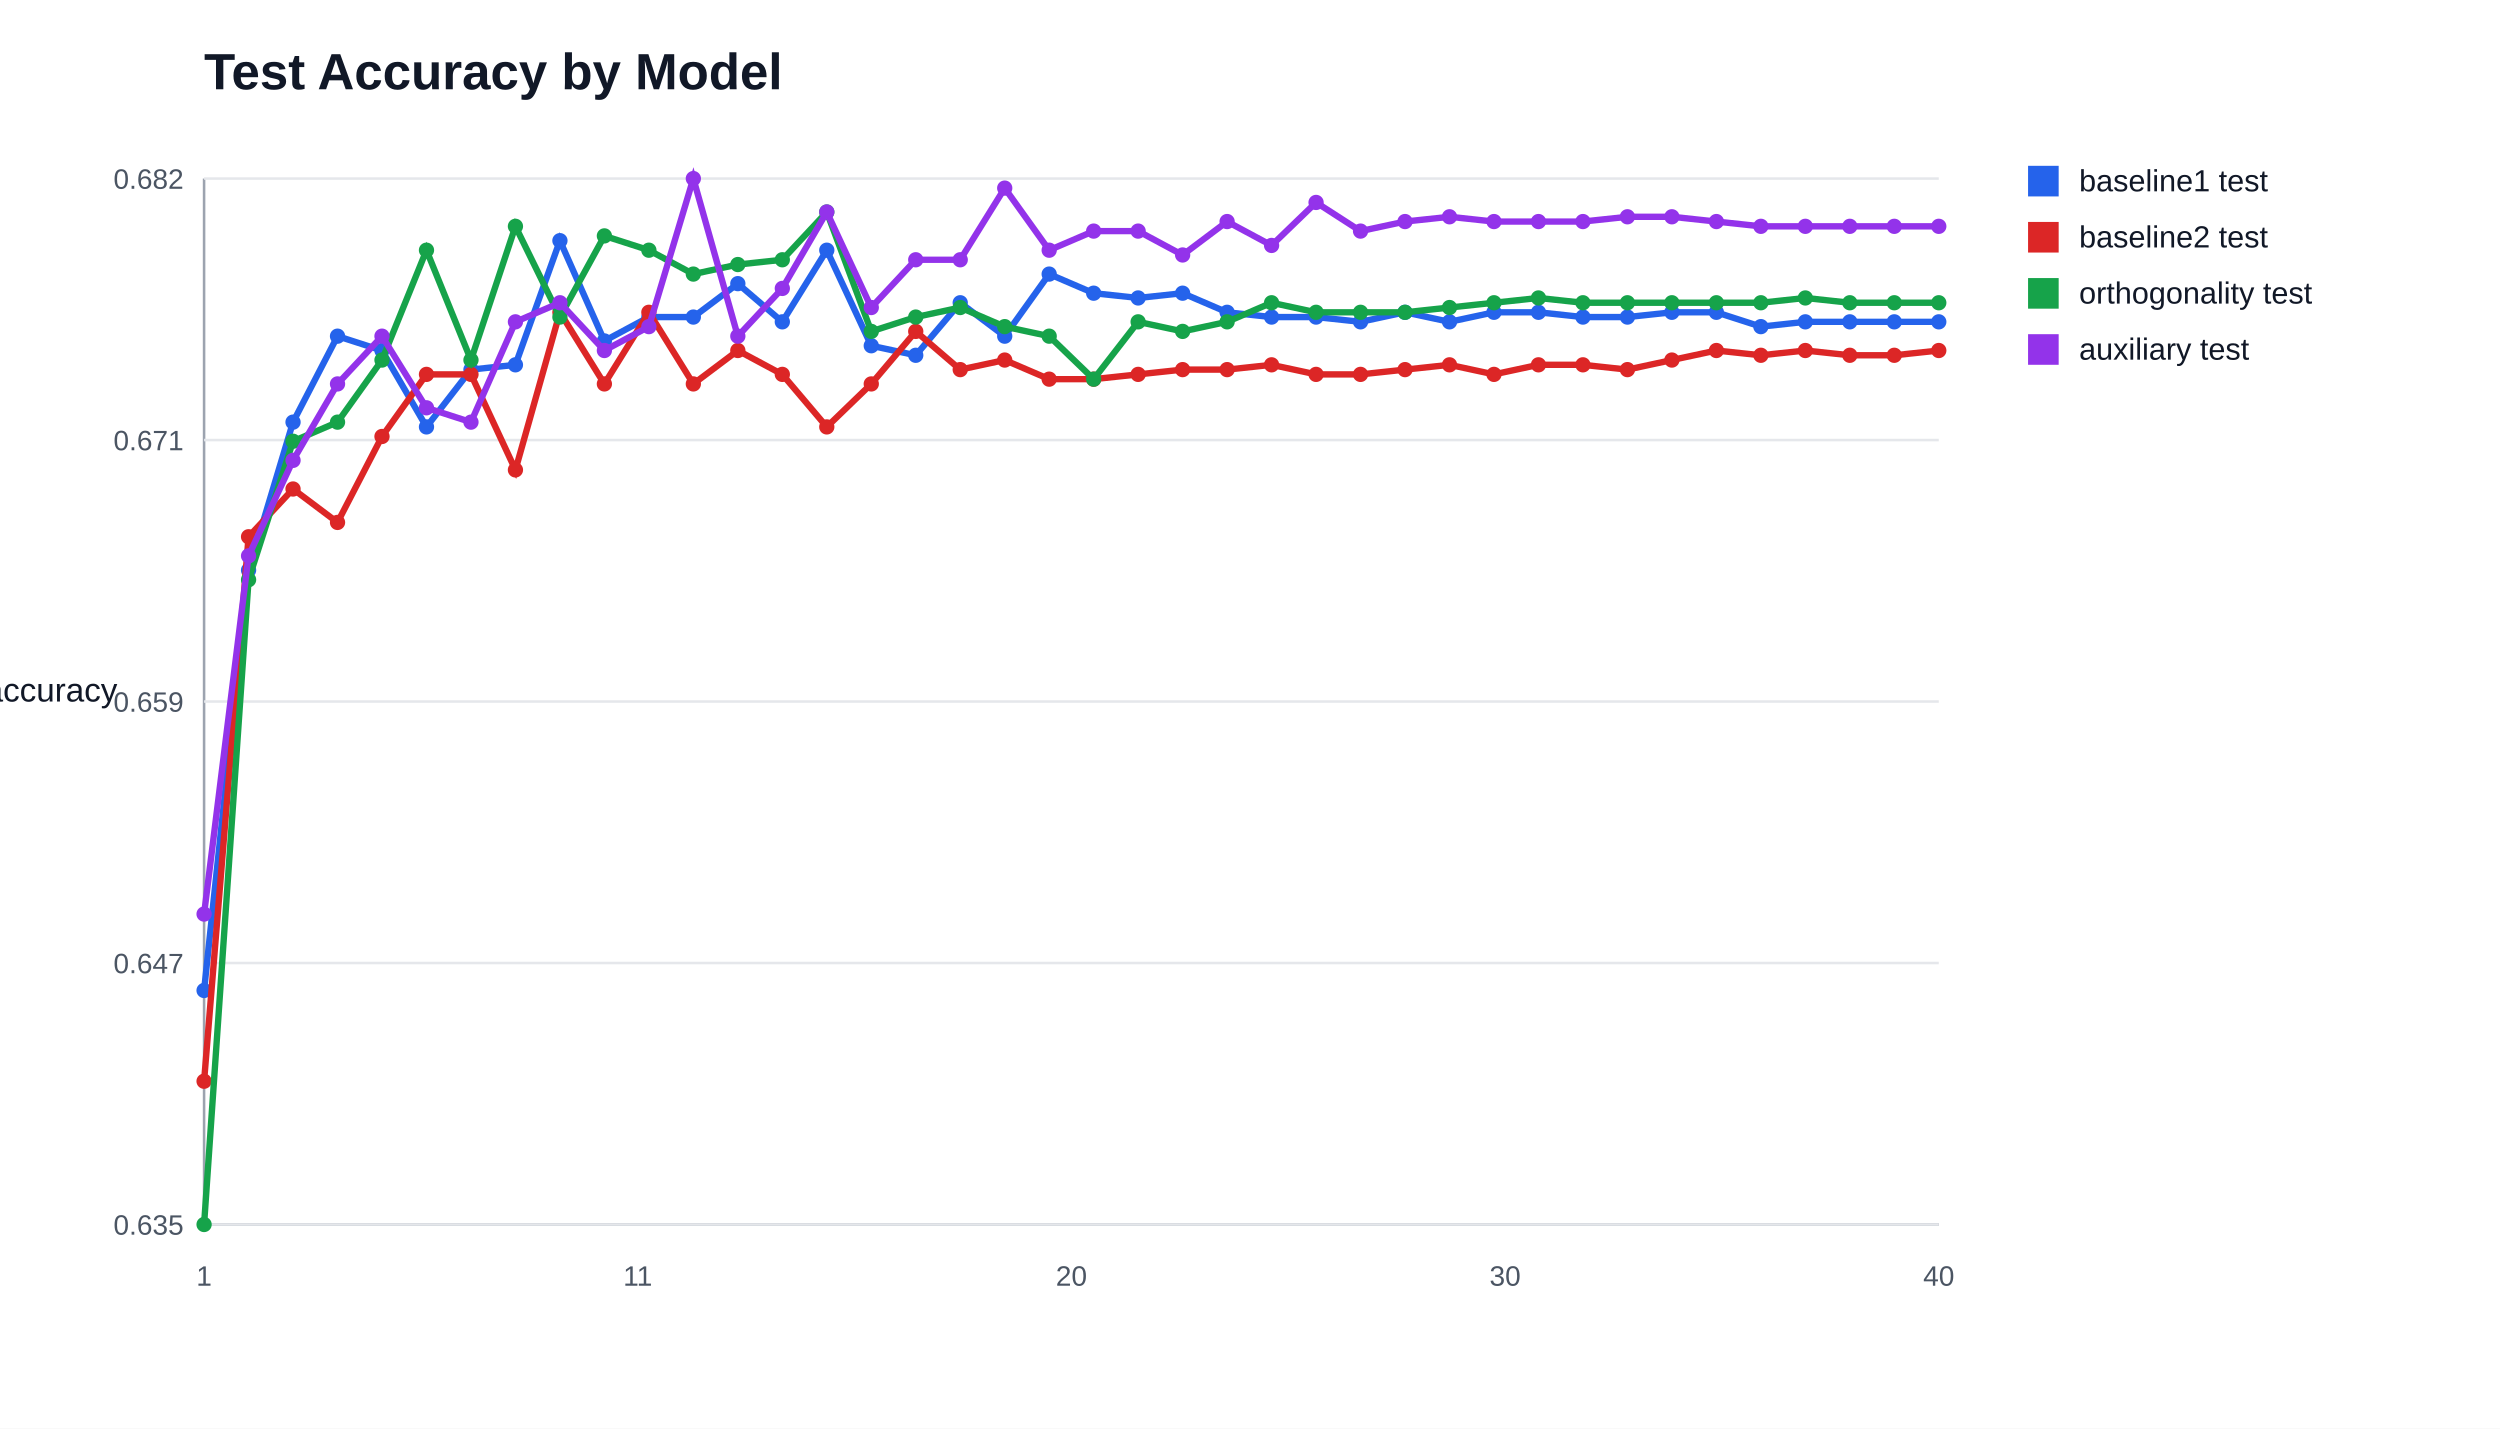
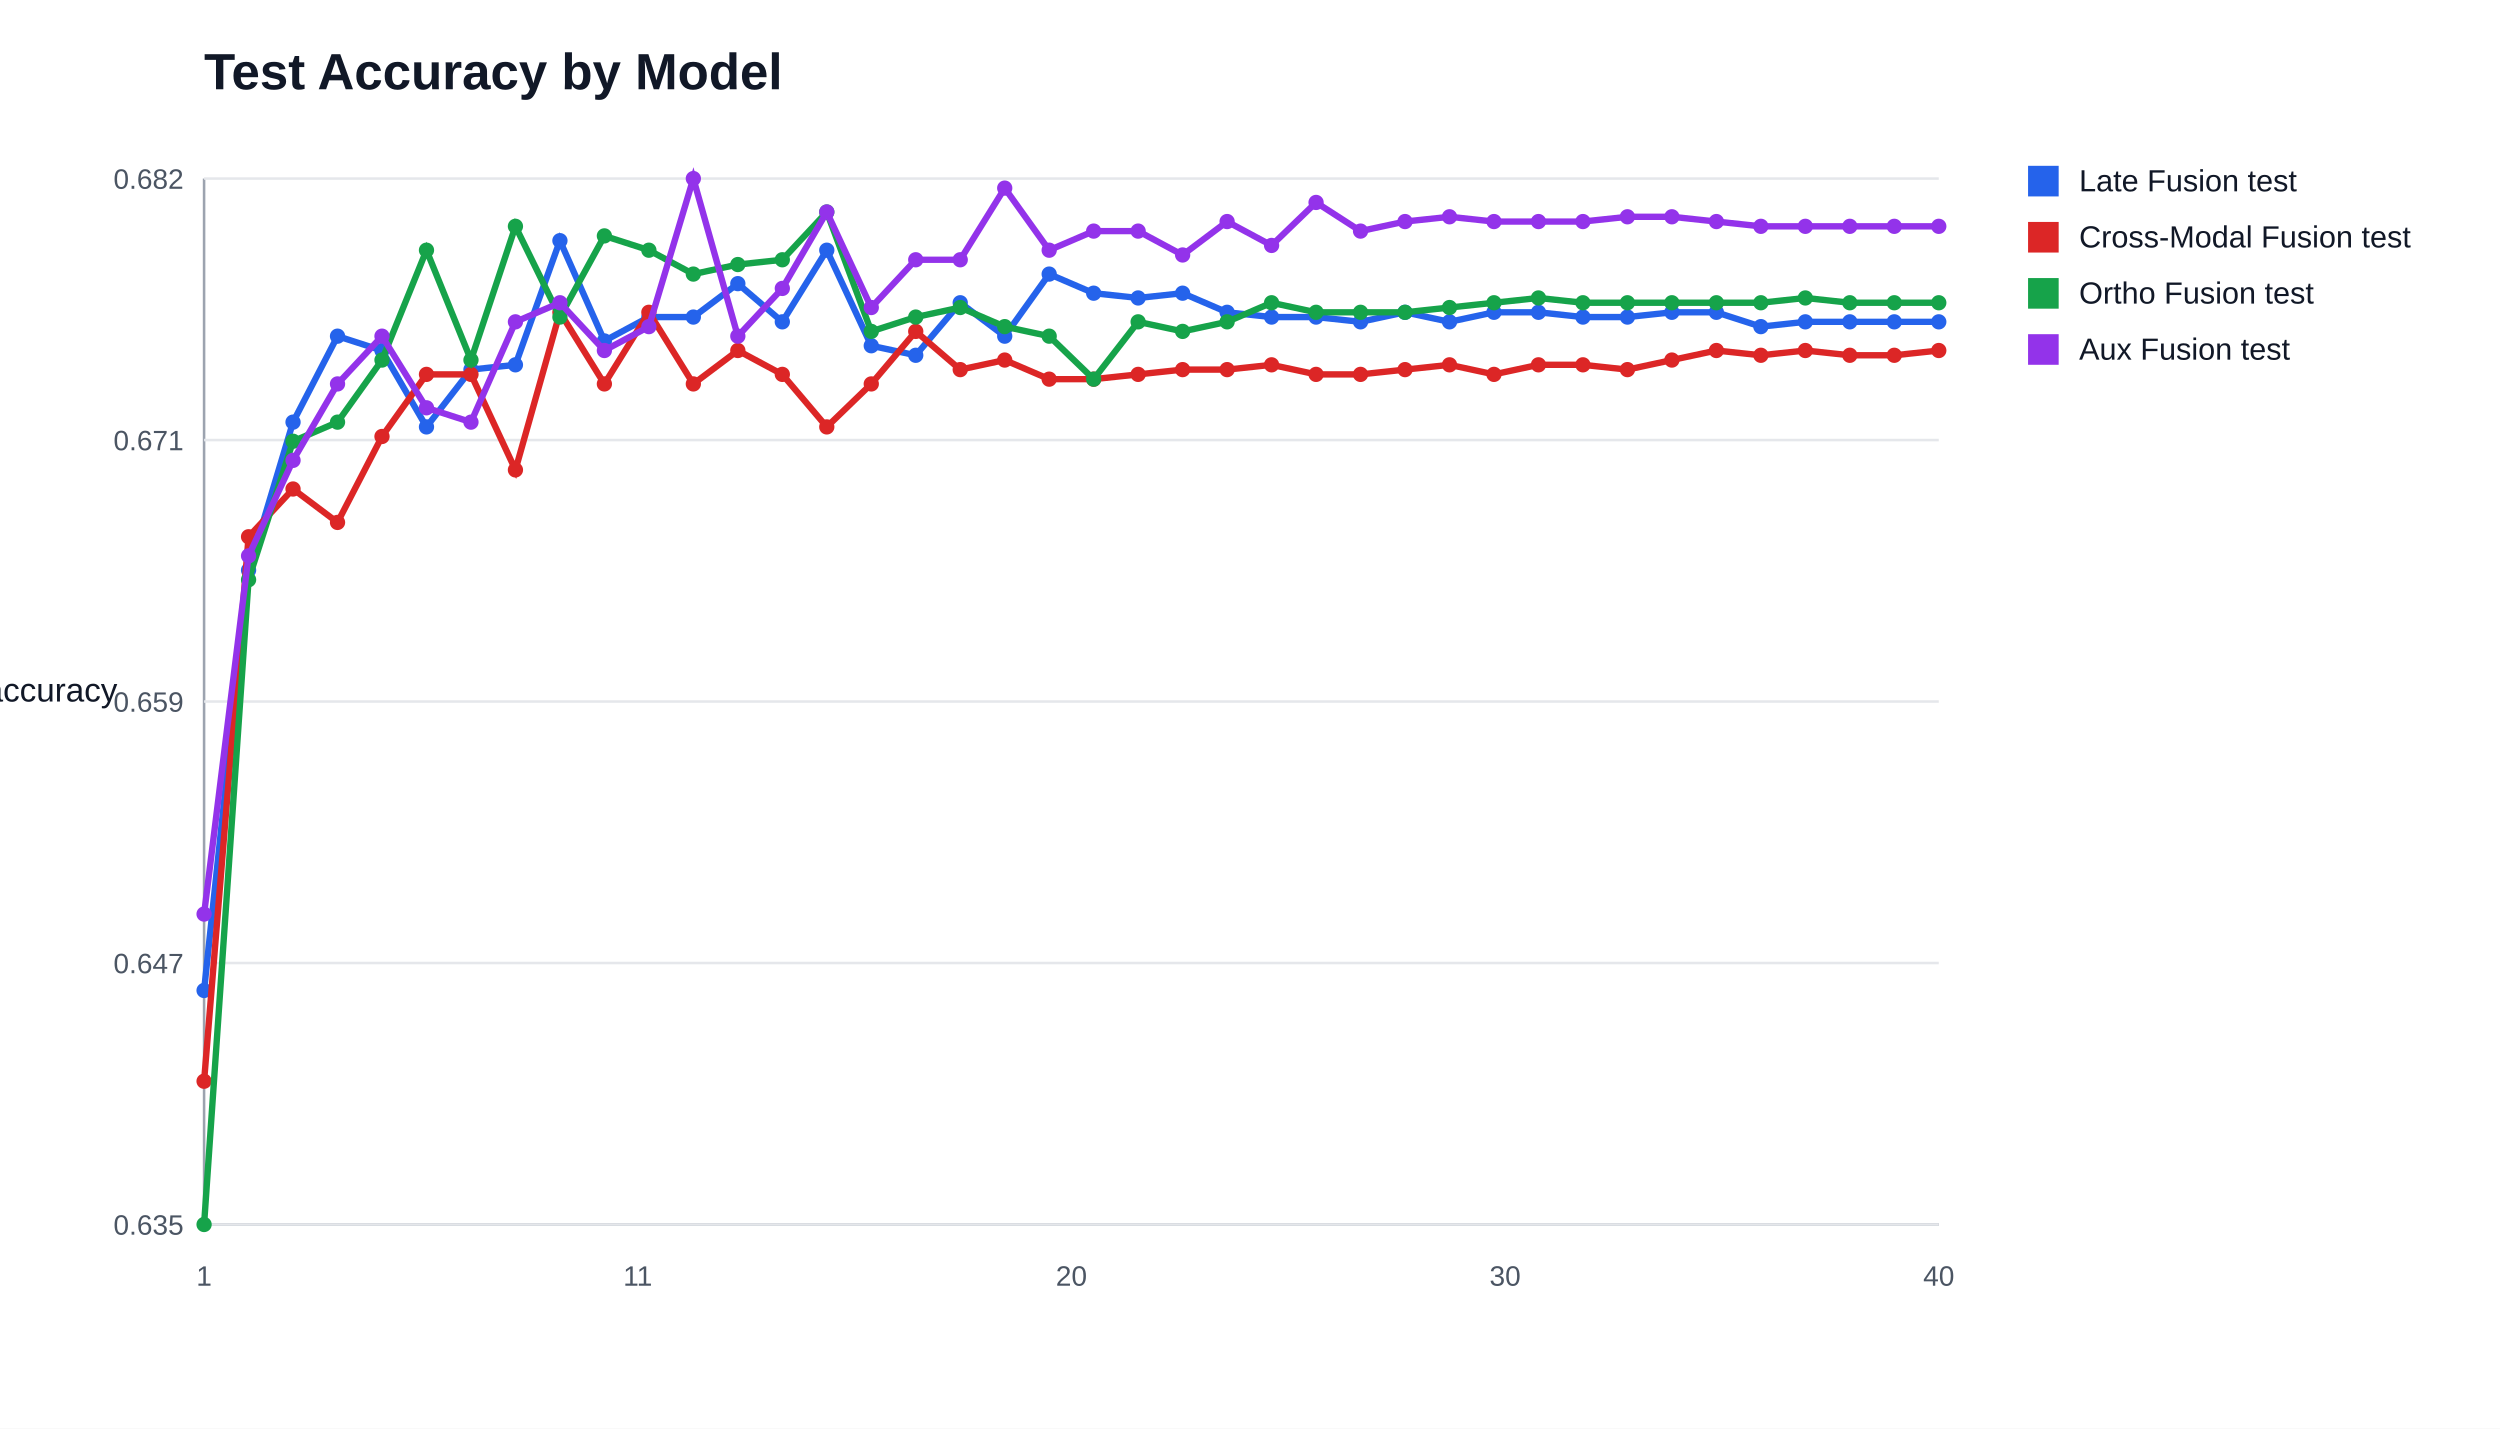
<svg xmlns="http://www.w3.org/2000/svg" width="980" height="560" viewBox="0 0 980 560" font-family="Arial, sans-serif">
  <rect width="100%" height="100%" fill="#ffffff" />
  <text x="80" y="35" font-size="20" font-weight="700" text-anchor="start" fill="#111827">Test Accuracy by Model</text>
  <text x="20" y="275.0" font-size="13" font-weight="400" text-anchor="middle" fill="#111827">accuracy</text>
  <line x1="80" y1="70" x2="80" y2="480" stroke="#9ca3af" />
  <line x1="80" y1="480" x2="760" y2="480" stroke="#9ca3af" />
  <line x1="80" y1="480.0" x2="760" y2="480.0" stroke="#e5e7eb" />
  <text x="72" y="484.0" font-size="11" font-weight="400" text-anchor="end" fill="#4b5563">0.635</text>
  <line x1="80" y1="377.5" x2="760" y2="377.5" stroke="#e5e7eb" />
  <text x="72" y="381.5" font-size="11" font-weight="400" text-anchor="end" fill="#4b5563">0.647</text>
  <line x1="80" y1="275.0" x2="760" y2="275.0" stroke="#e5e7eb" />
  <text x="72" y="279.0" font-size="11" font-weight="400" text-anchor="end" fill="#4b5563">0.659</text>
  <line x1="80" y1="172.5" x2="760" y2="172.5" stroke="#e5e7eb" />
  <text x="72" y="176.5" font-size="11" font-weight="400" text-anchor="end" fill="#4b5563">0.671</text>
  <line x1="80" y1="70.0" x2="760" y2="70.0" stroke="#e5e7eb" />
  <text x="72" y="74.0" font-size="11" font-weight="400" text-anchor="end" fill="#4b5563">0.682</text>
  <text x="80.0" y="504" font-size="11" font-weight="400" text-anchor="middle" fill="#4b5563">1</text>
  <text x="250.0" y="504" font-size="11" font-weight="400" text-anchor="middle" fill="#4b5563">11</text>
  <text x="420.0" y="504" font-size="11" font-weight="400" text-anchor="middle" fill="#4b5563">20</text>
  <text x="590.0" y="504" font-size="11" font-weight="400" text-anchor="middle" fill="#4b5563">30</text>
  <text x="760.0" y="504" font-size="11" font-weight="400" text-anchor="middle" fill="#4b5563">40</text>
  <polyline points="80.00,388.26 97.44,223.52 114.87,165.48 132.31,131.78 149.74,137.40 167.18,167.35 184.62,144.89 202.05,143.01 219.49,94.34 236.92,133.65 254.36,124.29 271.79,124.29 289.23,111.19 306.67,126.16 324.10,98.08 341.54,135.53 358.97,139.27 376.41,118.68 393.85,131.78 411.28,107.44 428.72,114.93 446.15,116.80 463.59,114.93 481.03,122.42 498.46,124.29 515.90,124.29 533.33,126.16 550.77,122.42 568.21,126.16 585.64,122.42 603.08,122.42 620.51,124.29 637.95,124.29 655.38,122.42 672.82,122.42 690.26,128.04 707.69,126.16 725.13,126.16 742.56,126.16 760.00,126.16" fill="none" stroke="#2563eb" stroke-width="2.5" />
  <circle cx="80.00" cy="388.26" r="3" fill="#2563eb" />
  <circle cx="97.44" cy="223.52" r="3" fill="#2563eb" />
  <circle cx="114.87" cy="165.48" r="3" fill="#2563eb" />
  <circle cx="132.31" cy="131.78" r="3" fill="#2563eb" />
  <circle cx="149.74" cy="137.40" r="3" fill="#2563eb" />
  <circle cx="167.18" cy="167.35" r="3" fill="#2563eb" />
  <circle cx="184.62" cy="144.89" r="3" fill="#2563eb" />
  <circle cx="202.05" cy="143.01" r="3" fill="#2563eb" />
  <circle cx="219.49" cy="94.34" r="3" fill="#2563eb" />
  <circle cx="236.92" cy="133.65" r="3" fill="#2563eb" />
  <circle cx="254.36" cy="124.29" r="3" fill="#2563eb" />
  <circle cx="271.79" cy="124.29" r="3" fill="#2563eb" />
  <circle cx="289.23" cy="111.19" r="3" fill="#2563eb" />
  <circle cx="306.67" cy="126.16" r="3" fill="#2563eb" />
  <circle cx="324.10" cy="98.08" r="3" fill="#2563eb" />
  <circle cx="341.54" cy="135.53" r="3" fill="#2563eb" />
  <circle cx="358.97" cy="139.27" r="3" fill="#2563eb" />
  <circle cx="376.41" cy="118.68" r="3" fill="#2563eb" />
  <circle cx="393.85" cy="131.78" r="3" fill="#2563eb" />
  <circle cx="411.28" cy="107.44" r="3" fill="#2563eb" />
  <circle cx="428.72" cy="114.93" r="3" fill="#2563eb" />
  <circle cx="446.15" cy="116.80" r="3" fill="#2563eb" />
  <circle cx="463.59" cy="114.93" r="3" fill="#2563eb" />
  <circle cx="481.03" cy="122.42" r="3" fill="#2563eb" />
  <circle cx="498.46" cy="124.29" r="3" fill="#2563eb" />
  <circle cx="515.90" cy="124.29" r="3" fill="#2563eb" />
  <circle cx="533.33" cy="126.16" r="3" fill="#2563eb" />
  <circle cx="550.77" cy="122.42" r="3" fill="#2563eb" />
  <circle cx="568.21" cy="126.16" r="3" fill="#2563eb" />
  <circle cx="585.64" cy="122.42" r="3" fill="#2563eb" />
  <circle cx="603.08" cy="122.42" r="3" fill="#2563eb" />
  <circle cx="620.51" cy="124.29" r="3" fill="#2563eb" />
  <circle cx="637.95" cy="124.29" r="3" fill="#2563eb" />
  <circle cx="655.38" cy="122.42" r="3" fill="#2563eb" />
  <circle cx="672.82" cy="122.42" r="3" fill="#2563eb" />
  <circle cx="690.26" cy="128.04" r="3" fill="#2563eb" />
  <circle cx="707.69" cy="126.16" r="3" fill="#2563eb" />
  <circle cx="725.13" cy="126.16" r="3" fill="#2563eb" />
  <circle cx="742.56" cy="126.16" r="3" fill="#2563eb" />
  <circle cx="760.00" cy="126.16" r="3" fill="#2563eb" />
  <rect x="795" y="65" width="12" height="12" fill="#2563eb" />
-   <text x="815" y="75" font-size="12" font-weight="400" text-anchor="start" fill="#111827">baseline1 test</text>
+   <text x="815" y="75" font-size="12" font-weight="400" text-anchor="start" fill="#111827">Late Fusion test</text>
  <polyline points="80.00,423.84 97.44,210.41 114.87,191.69 132.31,204.79 149.74,171.10 167.18,146.76 184.62,146.76 202.05,184.20 219.49,122.42 236.92,150.50 254.36,122.42 271.79,150.50 289.23,137.40 306.67,146.76 324.10,167.35 341.54,150.50 358.97,129.91 376.41,144.89 393.85,141.14 411.28,148.63 428.72,148.63 446.15,146.76 463.59,144.89 481.03,144.89 498.46,143.01 515.90,146.76 533.33,146.76 550.77,144.89 568.21,143.01 585.64,146.76 603.08,143.01 620.51,143.01 637.95,144.89 655.38,141.14 672.82,137.40 690.26,139.27 707.69,137.40 725.13,139.27 742.56,139.27 760.00,137.40" fill="none" stroke="#dc2626" stroke-width="2.5" />
  <circle cx="80.00" cy="423.84" r="3" fill="#dc2626" />
  <circle cx="97.44" cy="210.41" r="3" fill="#dc2626" />
  <circle cx="114.87" cy="191.69" r="3" fill="#dc2626" />
  <circle cx="132.31" cy="204.79" r="3" fill="#dc2626" />
  <circle cx="149.74" cy="171.10" r="3" fill="#dc2626" />
  <circle cx="167.18" cy="146.76" r="3" fill="#dc2626" />
  <circle cx="184.62" cy="146.76" r="3" fill="#dc2626" />
  <circle cx="202.05" cy="184.20" r="3" fill="#dc2626" />
  <circle cx="219.49" cy="122.42" r="3" fill="#dc2626" />
  <circle cx="236.92" cy="150.50" r="3" fill="#dc2626" />
  <circle cx="254.36" cy="122.42" r="3" fill="#dc2626" />
  <circle cx="271.79" cy="150.50" r="3" fill="#dc2626" />
  <circle cx="289.23" cy="137.40" r="3" fill="#dc2626" />
  <circle cx="306.67" cy="146.76" r="3" fill="#dc2626" />
  <circle cx="324.10" cy="167.35" r="3" fill="#dc2626" />
  <circle cx="341.54" cy="150.50" r="3" fill="#dc2626" />
  <circle cx="358.97" cy="129.91" r="3" fill="#dc2626" />
  <circle cx="376.41" cy="144.89" r="3" fill="#dc2626" />
  <circle cx="393.85" cy="141.14" r="3" fill="#dc2626" />
  <circle cx="411.28" cy="148.63" r="3" fill="#dc2626" />
  <circle cx="428.72" cy="148.63" r="3" fill="#dc2626" />
  <circle cx="446.15" cy="146.76" r="3" fill="#dc2626" />
  <circle cx="463.59" cy="144.89" r="3" fill="#dc2626" />
  <circle cx="481.03" cy="144.89" r="3" fill="#dc2626" />
  <circle cx="498.46" cy="143.01" r="3" fill="#dc2626" />
  <circle cx="515.90" cy="146.76" r="3" fill="#dc2626" />
  <circle cx="533.33" cy="146.76" r="3" fill="#dc2626" />
  <circle cx="550.77" cy="144.89" r="3" fill="#dc2626" />
  <circle cx="568.21" cy="143.01" r="3" fill="#dc2626" />
  <circle cx="585.64" cy="146.76" r="3" fill="#dc2626" />
  <circle cx="603.08" cy="143.01" r="3" fill="#dc2626" />
  <circle cx="620.51" cy="143.01" r="3" fill="#dc2626" />
  <circle cx="637.95" cy="144.89" r="3" fill="#dc2626" />
  <circle cx="655.38" cy="141.14" r="3" fill="#dc2626" />
  <circle cx="672.82" cy="137.40" r="3" fill="#dc2626" />
  <circle cx="690.26" cy="139.27" r="3" fill="#dc2626" />
  <circle cx="707.69" cy="137.40" r="3" fill="#dc2626" />
  <circle cx="725.13" cy="139.27" r="3" fill="#dc2626" />
  <circle cx="742.56" cy="139.27" r="3" fill="#dc2626" />
  <circle cx="760.00" cy="137.40" r="3" fill="#dc2626" />
  <rect x="795" y="87" width="12" height="12" fill="#dc2626" />
-   <text x="815" y="97" font-size="12" font-weight="400" text-anchor="start" fill="#111827">baseline2 test</text>
+   <text x="815" y="97" font-size="12" font-weight="400" text-anchor="start" fill="#111827">Cross-Modal Fusion test</text>
  <polyline points="80.00,480.00 97.44,227.26 114.87,172.97 132.31,165.48 149.74,141.14 167.18,98.08 184.62,141.14 202.05,88.72 219.49,124.29 236.92,92.47 254.36,98.08 271.79,107.44 289.23,103.70 306.67,101.83 324.10,83.11 341.54,129.91 358.97,124.29 376.41,120.55 393.85,128.04 411.28,131.78 428.72,148.63 446.15,126.16 463.59,129.91 481.03,126.16 498.46,118.68 515.90,122.42 533.33,122.42 550.77,122.42 568.21,120.55 585.64,118.68 603.08,116.80 620.51,118.68 637.95,118.68 655.38,118.68 672.82,118.68 690.26,118.68 707.69,116.80 725.13,118.68 742.56,118.68 760.00,118.68" fill="none" stroke="#16a34a" stroke-width="2.5" />
  <circle cx="80.00" cy="480.00" r="3" fill="#16a34a" />
  <circle cx="97.44" cy="227.26" r="3" fill="#16a34a" />
  <circle cx="114.87" cy="172.97" r="3" fill="#16a34a" />
  <circle cx="132.31" cy="165.48" r="3" fill="#16a34a" />
  <circle cx="149.74" cy="141.14" r="3" fill="#16a34a" />
  <circle cx="167.18" cy="98.08" r="3" fill="#16a34a" />
  <circle cx="184.62" cy="141.14" r="3" fill="#16a34a" />
  <circle cx="202.05" cy="88.72" r="3" fill="#16a34a" />
  <circle cx="219.49" cy="124.29" r="3" fill="#16a34a" />
  <circle cx="236.92" cy="92.47" r="3" fill="#16a34a" />
  <circle cx="254.36" cy="98.08" r="3" fill="#16a34a" />
  <circle cx="271.79" cy="107.44" r="3" fill="#16a34a" />
  <circle cx="289.23" cy="103.70" r="3" fill="#16a34a" />
  <circle cx="306.67" cy="101.83" r="3" fill="#16a34a" />
  <circle cx="324.10" cy="83.11" r="3" fill="#16a34a" />
  <circle cx="341.54" cy="129.91" r="3" fill="#16a34a" />
  <circle cx="358.97" cy="124.29" r="3" fill="#16a34a" />
  <circle cx="376.41" cy="120.55" r="3" fill="#16a34a" />
  <circle cx="393.85" cy="128.04" r="3" fill="#16a34a" />
  <circle cx="411.28" cy="131.78" r="3" fill="#16a34a" />
  <circle cx="428.72" cy="148.63" r="3" fill="#16a34a" />
  <circle cx="446.15" cy="126.16" r="3" fill="#16a34a" />
  <circle cx="463.59" cy="129.91" r="3" fill="#16a34a" />
  <circle cx="481.03" cy="126.16" r="3" fill="#16a34a" />
  <circle cx="498.46" cy="118.68" r="3" fill="#16a34a" />
  <circle cx="515.90" cy="122.42" r="3" fill="#16a34a" />
  <circle cx="533.33" cy="122.42" r="3" fill="#16a34a" />
  <circle cx="550.77" cy="122.42" r="3" fill="#16a34a" />
  <circle cx="568.21" cy="120.55" r="3" fill="#16a34a" />
  <circle cx="585.64" cy="118.68" r="3" fill="#16a34a" />
  <circle cx="603.08" cy="116.80" r="3" fill="#16a34a" />
  <circle cx="620.51" cy="118.68" r="3" fill="#16a34a" />
  <circle cx="637.95" cy="118.68" r="3" fill="#16a34a" />
  <circle cx="655.38" cy="118.68" r="3" fill="#16a34a" />
  <circle cx="672.82" cy="118.68" r="3" fill="#16a34a" />
  <circle cx="690.26" cy="118.68" r="3" fill="#16a34a" />
  <circle cx="707.69" cy="116.80" r="3" fill="#16a34a" />
  <circle cx="725.13" cy="118.68" r="3" fill="#16a34a" />
  <circle cx="742.56" cy="118.68" r="3" fill="#16a34a" />
  <circle cx="760.00" cy="118.68" r="3" fill="#16a34a" />
  <rect x="795" y="109" width="12" height="12" fill="#16a34a" />
-   <text x="815" y="119" font-size="12" font-weight="400" text-anchor="start" fill="#111827">orthogonality test</text>
+   <text x="815" y="119" font-size="12" font-weight="400" text-anchor="start" fill="#111827">Ortho Fusion test</text>
  <polyline points="80.00,358.31 97.44,217.90 114.87,180.46 132.31,150.50 149.74,131.78 167.18,159.86 184.62,165.48 202.05,126.16 219.49,118.68 236.92,137.40 254.36,128.04 271.79,70.00 289.23,131.78 306.67,113.06 324.10,83.11 341.54,120.55 358.97,101.83 376.41,101.83 393.85,73.74 411.28,98.08 428.72,90.59 446.15,90.59 463.59,99.95 481.03,86.85 498.46,96.21 515.90,79.36 533.33,90.59 550.77,86.85 568.21,84.98 585.64,86.85 603.08,86.85 620.51,86.85 637.95,84.98 655.38,84.98 672.82,86.85 690.26,88.72 707.69,88.72 725.13,88.72 742.56,88.72 760.00,88.72" fill="none" stroke="#9333ea" stroke-width="2.5" />
  <circle cx="80.00" cy="358.31" r="3" fill="#9333ea" />
  <circle cx="97.44" cy="217.90" r="3" fill="#9333ea" />
  <circle cx="114.87" cy="180.46" r="3" fill="#9333ea" />
  <circle cx="132.31" cy="150.50" r="3" fill="#9333ea" />
  <circle cx="149.74" cy="131.78" r="3" fill="#9333ea" />
  <circle cx="167.18" cy="159.86" r="3" fill="#9333ea" />
  <circle cx="184.62" cy="165.48" r="3" fill="#9333ea" />
  <circle cx="202.05" cy="126.16" r="3" fill="#9333ea" />
  <circle cx="219.49" cy="118.68" r="3" fill="#9333ea" />
  <circle cx="236.92" cy="137.40" r="3" fill="#9333ea" />
  <circle cx="254.36" cy="128.04" r="3" fill="#9333ea" />
  <circle cx="271.79" cy="70.00" r="3" fill="#9333ea" />
  <circle cx="289.23" cy="131.78" r="3" fill="#9333ea" />
  <circle cx="306.67" cy="113.06" r="3" fill="#9333ea" />
  <circle cx="324.10" cy="83.11" r="3" fill="#9333ea" />
  <circle cx="341.54" cy="120.55" r="3" fill="#9333ea" />
  <circle cx="358.97" cy="101.83" r="3" fill="#9333ea" />
  <circle cx="376.41" cy="101.83" r="3" fill="#9333ea" />
  <circle cx="393.85" cy="73.74" r="3" fill="#9333ea" />
  <circle cx="411.28" cy="98.08" r="3" fill="#9333ea" />
  <circle cx="428.72" cy="90.59" r="3" fill="#9333ea" />
  <circle cx="446.15" cy="90.59" r="3" fill="#9333ea" />
  <circle cx="463.59" cy="99.95" r="3" fill="#9333ea" />
  <circle cx="481.03" cy="86.85" r="3" fill="#9333ea" />
  <circle cx="498.46" cy="96.21" r="3" fill="#9333ea" />
  <circle cx="515.90" cy="79.36" r="3" fill="#9333ea" />
  <circle cx="533.33" cy="90.59" r="3" fill="#9333ea" />
  <circle cx="550.77" cy="86.85" r="3" fill="#9333ea" />
  <circle cx="568.21" cy="84.98" r="3" fill="#9333ea" />
  <circle cx="585.64" cy="86.85" r="3" fill="#9333ea" />
  <circle cx="603.08" cy="86.85" r="3" fill="#9333ea" />
  <circle cx="620.51" cy="86.85" r="3" fill="#9333ea" />
  <circle cx="637.95" cy="84.98" r="3" fill="#9333ea" />
  <circle cx="655.38" cy="84.98" r="3" fill="#9333ea" />
  <circle cx="672.82" cy="86.85" r="3" fill="#9333ea" />
  <circle cx="690.26" cy="88.72" r="3" fill="#9333ea" />
  <circle cx="707.69" cy="88.72" r="3" fill="#9333ea" />
  <circle cx="725.13" cy="88.72" r="3" fill="#9333ea" />
  <circle cx="742.56" cy="88.72" r="3" fill="#9333ea" />
  <circle cx="760.00" cy="88.72" r="3" fill="#9333ea" />
  <rect x="795" y="131" width="12" height="12" fill="#9333ea" />
-   <text x="815" y="141" font-size="12" font-weight="400" text-anchor="start" fill="#111827">auxiliary test</text>
+   <text x="815" y="141" font-size="12" font-weight="400" text-anchor="start" fill="#111827">Aux Fusion test</text>
</svg>
